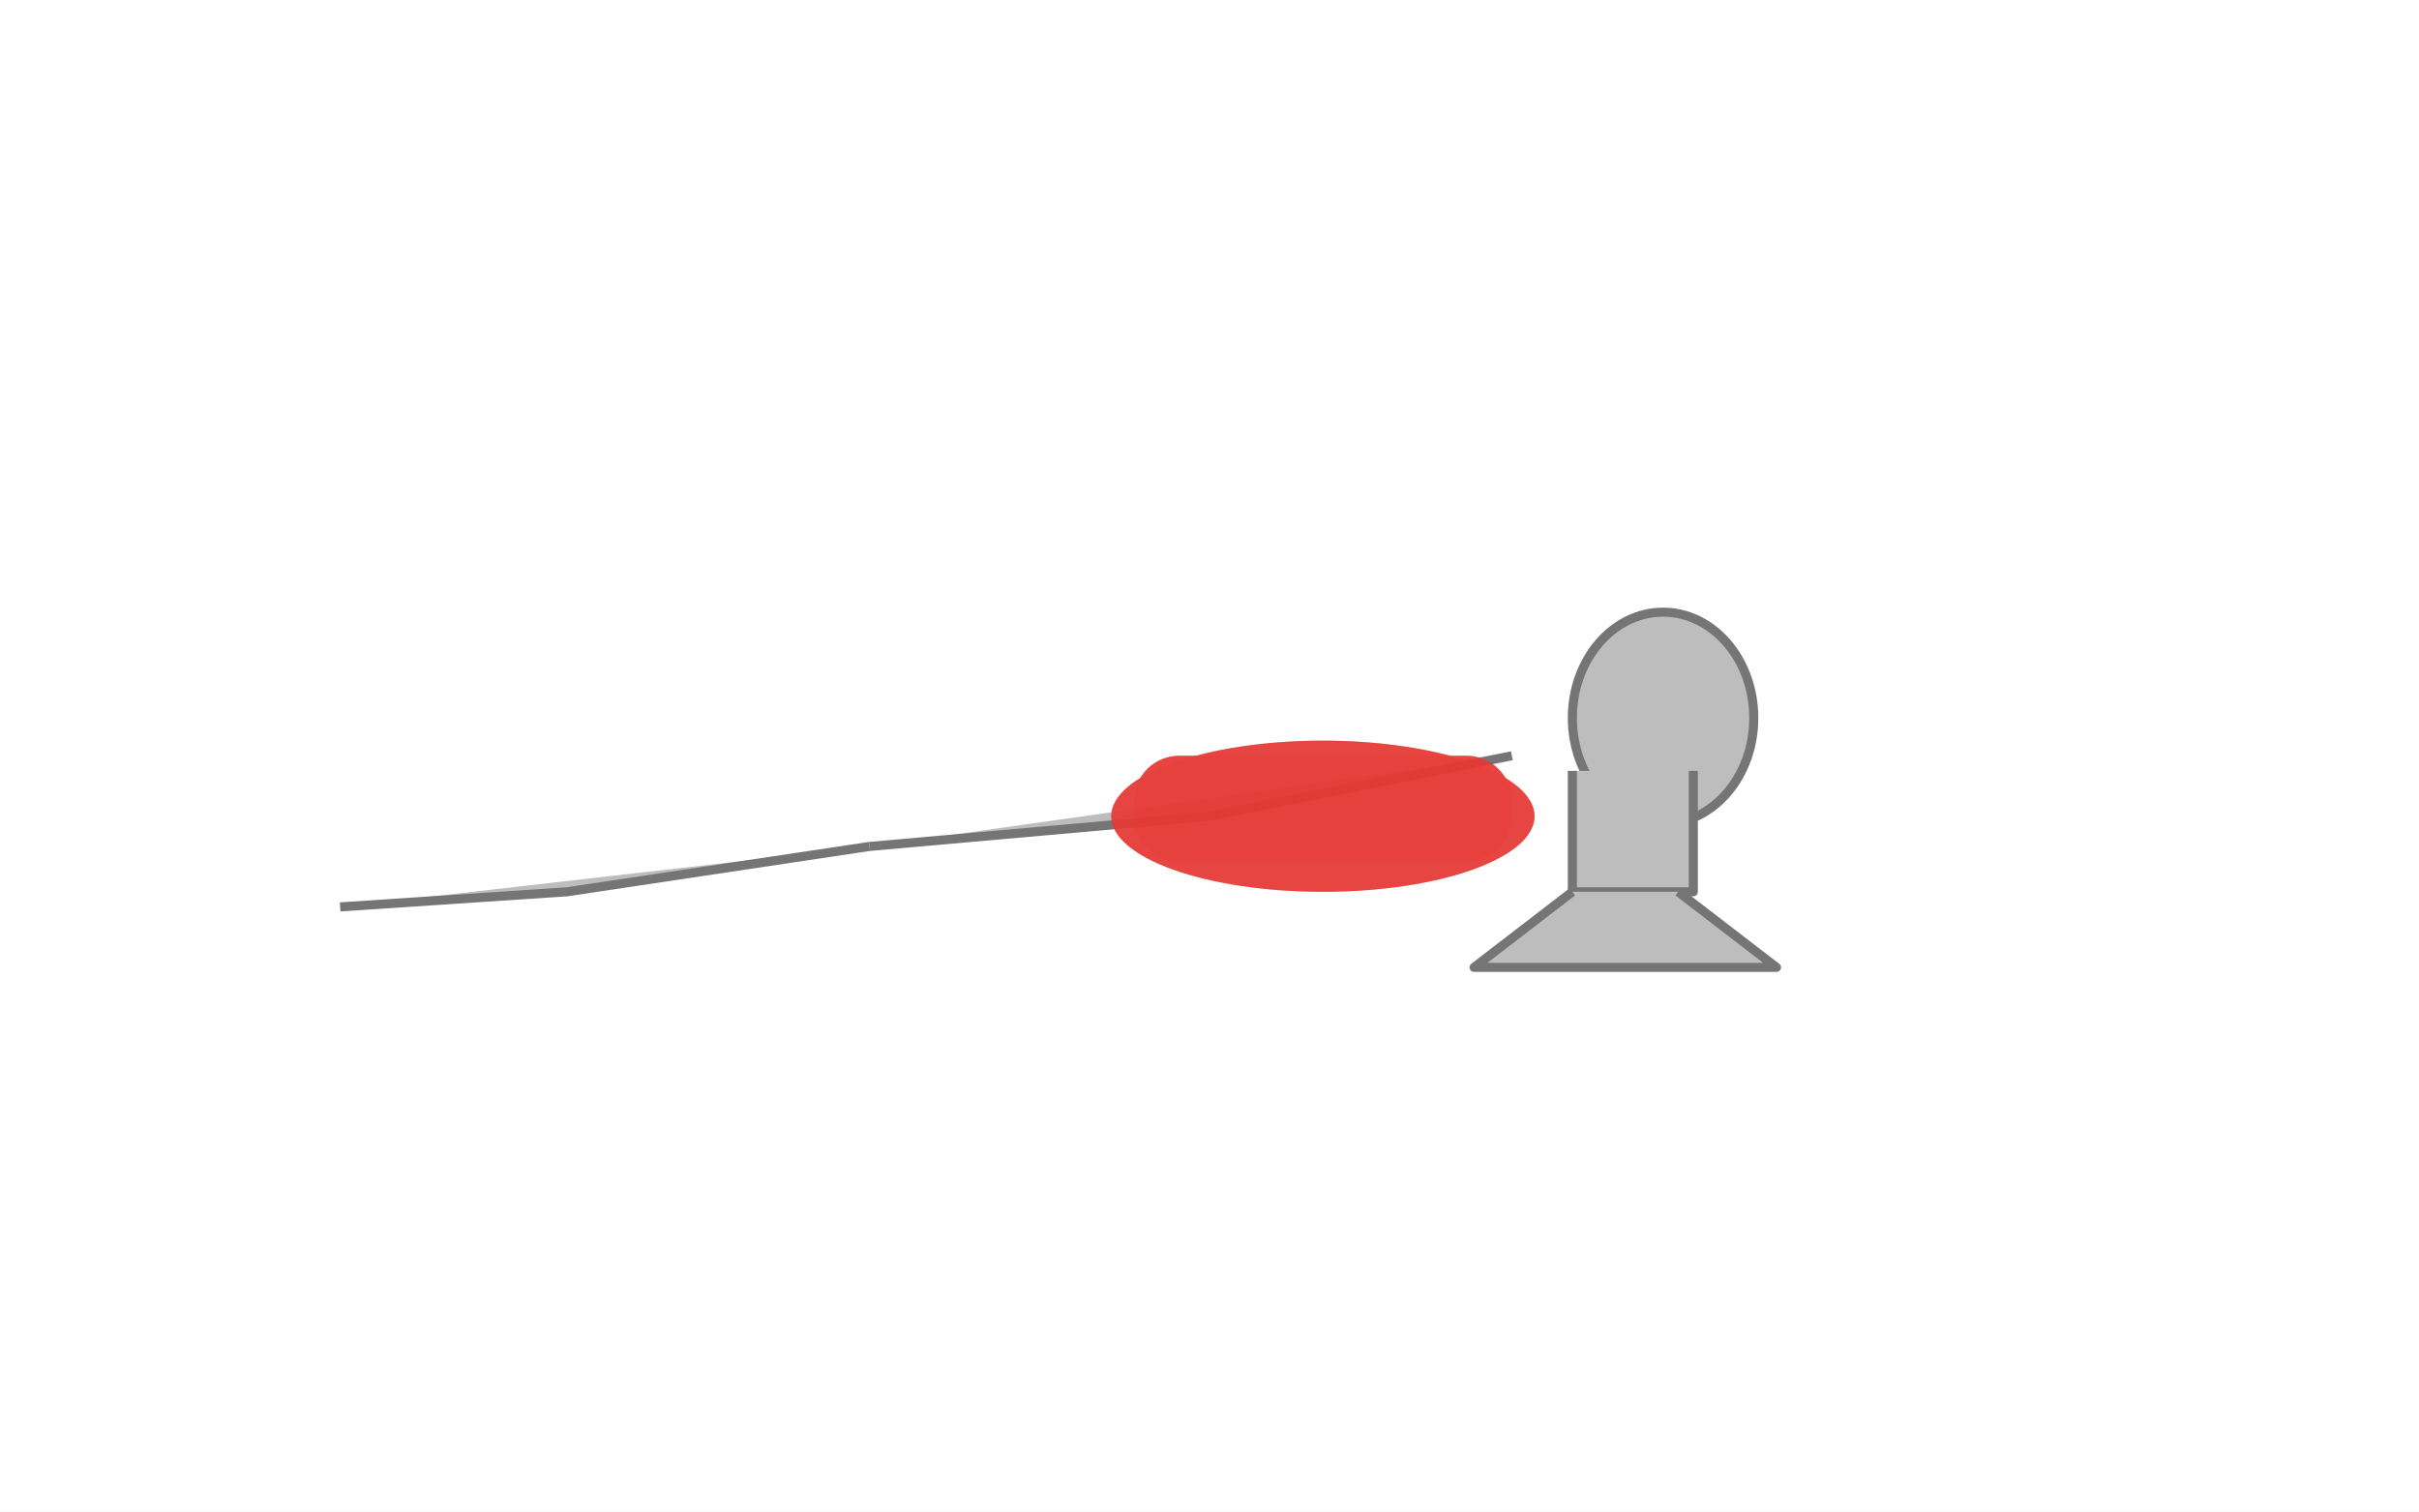
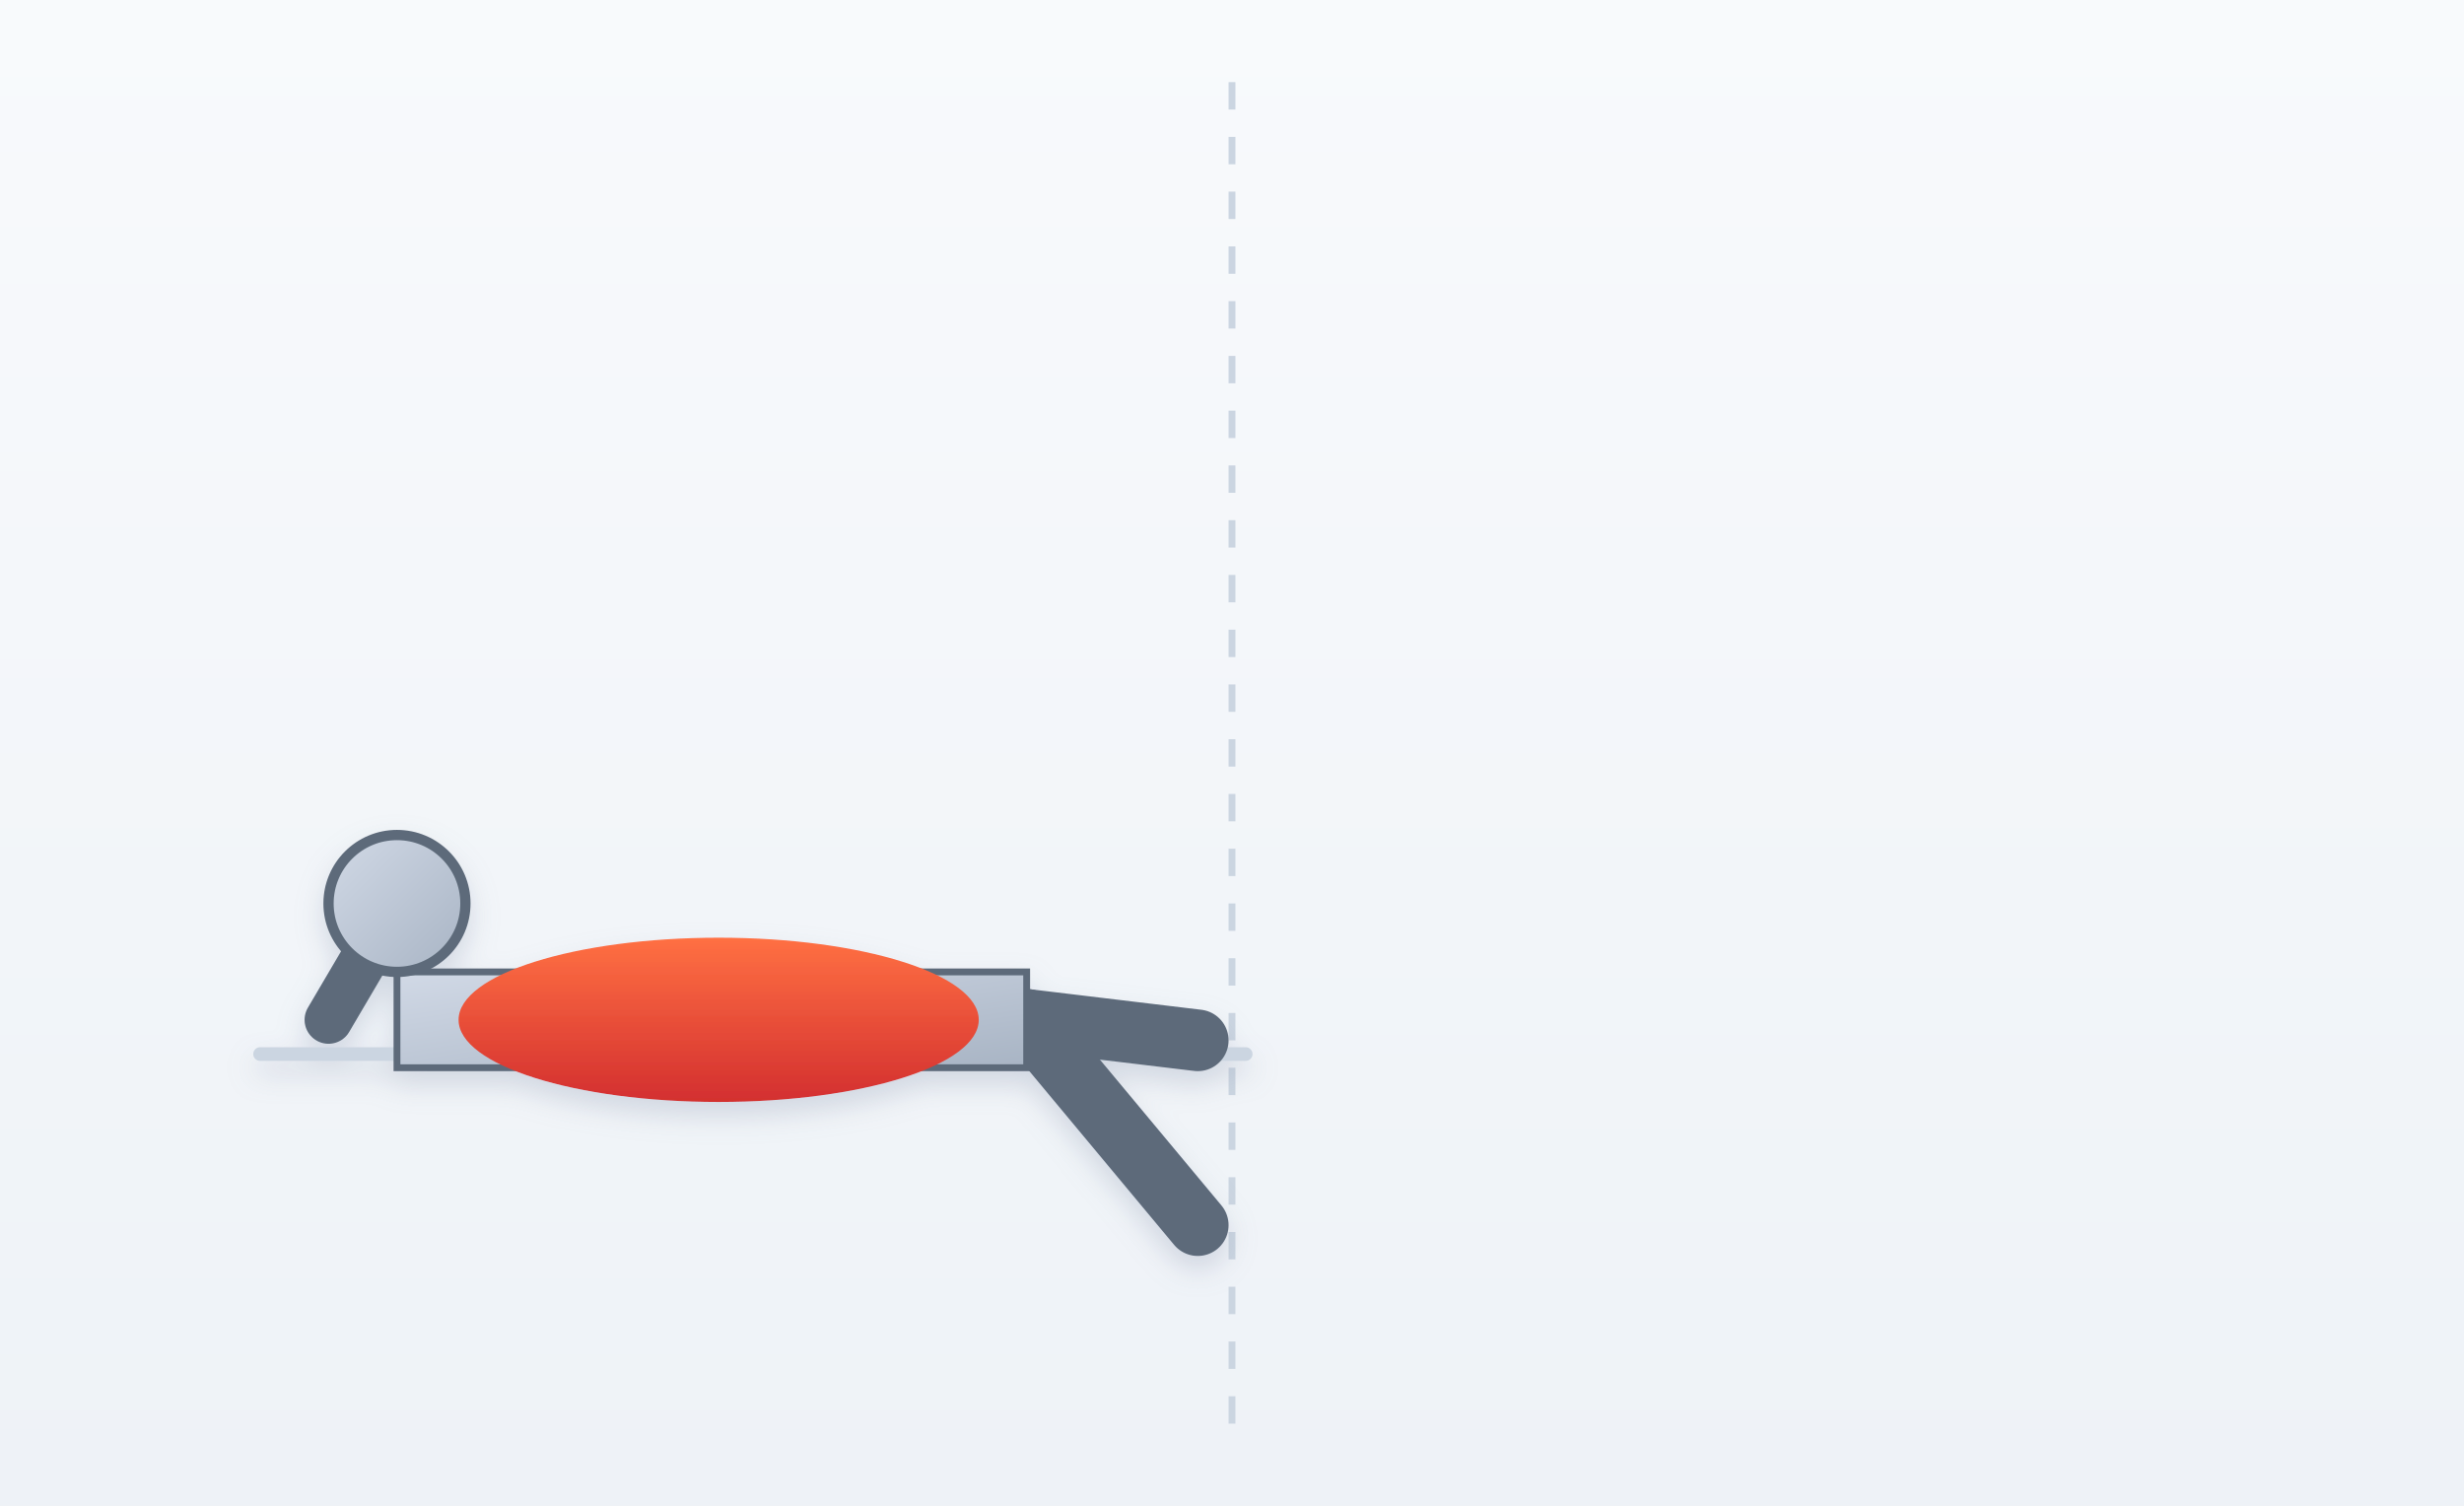
- <svg xmlns="http://www.w3.org/2000/svg" viewBox="0 0 320 200" role="img" aria-label="Plank">
-   <rect width="320" height="200" fill="#ffffff" />
-   <g transform="translate(20,0)">
-     <g fill="#bdbdbd" stroke="#757575" stroke-width="1.2" stroke-linejoin="round">
-       <ellipse cx="200" cy="95" rx="12" ry="14" />
-       <path d="M180 100 L140 108 L95 112" />
-       <path d="M188 102 L188 118 L204 118 L204 102" />
-       <path d="M188 118 L175 128 L215 128 L202 118" />
-       <path d="M95 112 L55 118 L25 120" />
-     </g>
-     <g fill="#e53935" opacity="0.9">
-       <ellipse cx="155" cy="108" rx="28" ry="10" />
-       <rect x="130" y="100" width="50" height="14" rx="6" />
-     </g>
-     <g fill="rgba(229,57,53,0.35)">
-       <ellipse cx="155" cy="108" rx="28" ry="10" />
-       <rect x="130" y="100" width="50" height="14" rx="6" />
-     </g>
+ <svg xmlns="http://www.w3.org/2000/svg" viewBox="0 0 360 220" role="img" aria-label="Plank">
+   <defs>
+     <linearGradient id="bg" x1="0" y1="0" x2="0" y2="1">
+       <stop offset="0%" stop-color="#f8fafc" />
+       <stop offset="100%" stop-color="#eef2f7" />
+     </linearGradient>
+     <linearGradient id="skin" x1="0" y1="0" x2="1" y2="1">
+       <stop offset="0%" stop-color="#d1d9e6" />
+       <stop offset="100%" stop-color="#a8b4c4" />
+     </linearGradient>
+     <linearGradient id="muscle" x1="0" y1="0" x2="0" y2="1">
+       <stop offset="0%" stop-color="#ff7043" />
+       <stop offset="100%" stop-color="#d32f2f" />
+     </linearGradient>
+     <filter id="soft" x="-20%" y="-20%" width="140%" height="140%">
+       <feDropShadow dx="0" dy="2" stdDeviation="2" flood-color="#94a3b8" flood-opacity="0.35" />
+     </filter>
+     <marker id="arrow" markerWidth="8" markerHeight="8" refX="6" refY="3" orient="auto">
+       <path d="M0,0 L6,3 L0,6 Z" fill="#94a3b8" />
+     </marker>
+   </defs>
+   <rect width="360" height="220" fill="url(#bg)" />
+   <line x1="180" y1="12" x2="180" y2="208" stroke="#cbd5e1" stroke-width="1" stroke-dasharray="4 4" />
+   <g transform="translate(30, 24)" filter="url(#soft)">
+     <line x1="8" y1="130" x2="152" y2="130" stroke="#cbd5e1" stroke-width="2" stroke-linecap="round" />
+     <line x1="28" y1="108" x2="18" y2="125" stroke="#5d6b7a" stroke-width="7" stroke-linecap="round" />
+     <line x1="120" y1="125" x2="145" y2="128" stroke="#5d6b7a" stroke-width="9" stroke-linecap="round" />
+     <line x1="120" y1="125" x2="145" y2="155" stroke="#5d6b7a" stroke-width="9" stroke-linecap="round" />
+     <path d="M28 118 L120 118 L120 132 L28 132 Z" fill="url(#skin)" stroke="#5d6b7a" />
+     <circle cx="28" cy="108" r="10" fill="url(#skin)" stroke="#5d6b7a" stroke-width="1.5" />
+     <ellipse cx="75" cy="125" rx="38" ry="12" fill="url(#muscle)" transform="rotate(0 75 125)" />
  </g>
</svg>
